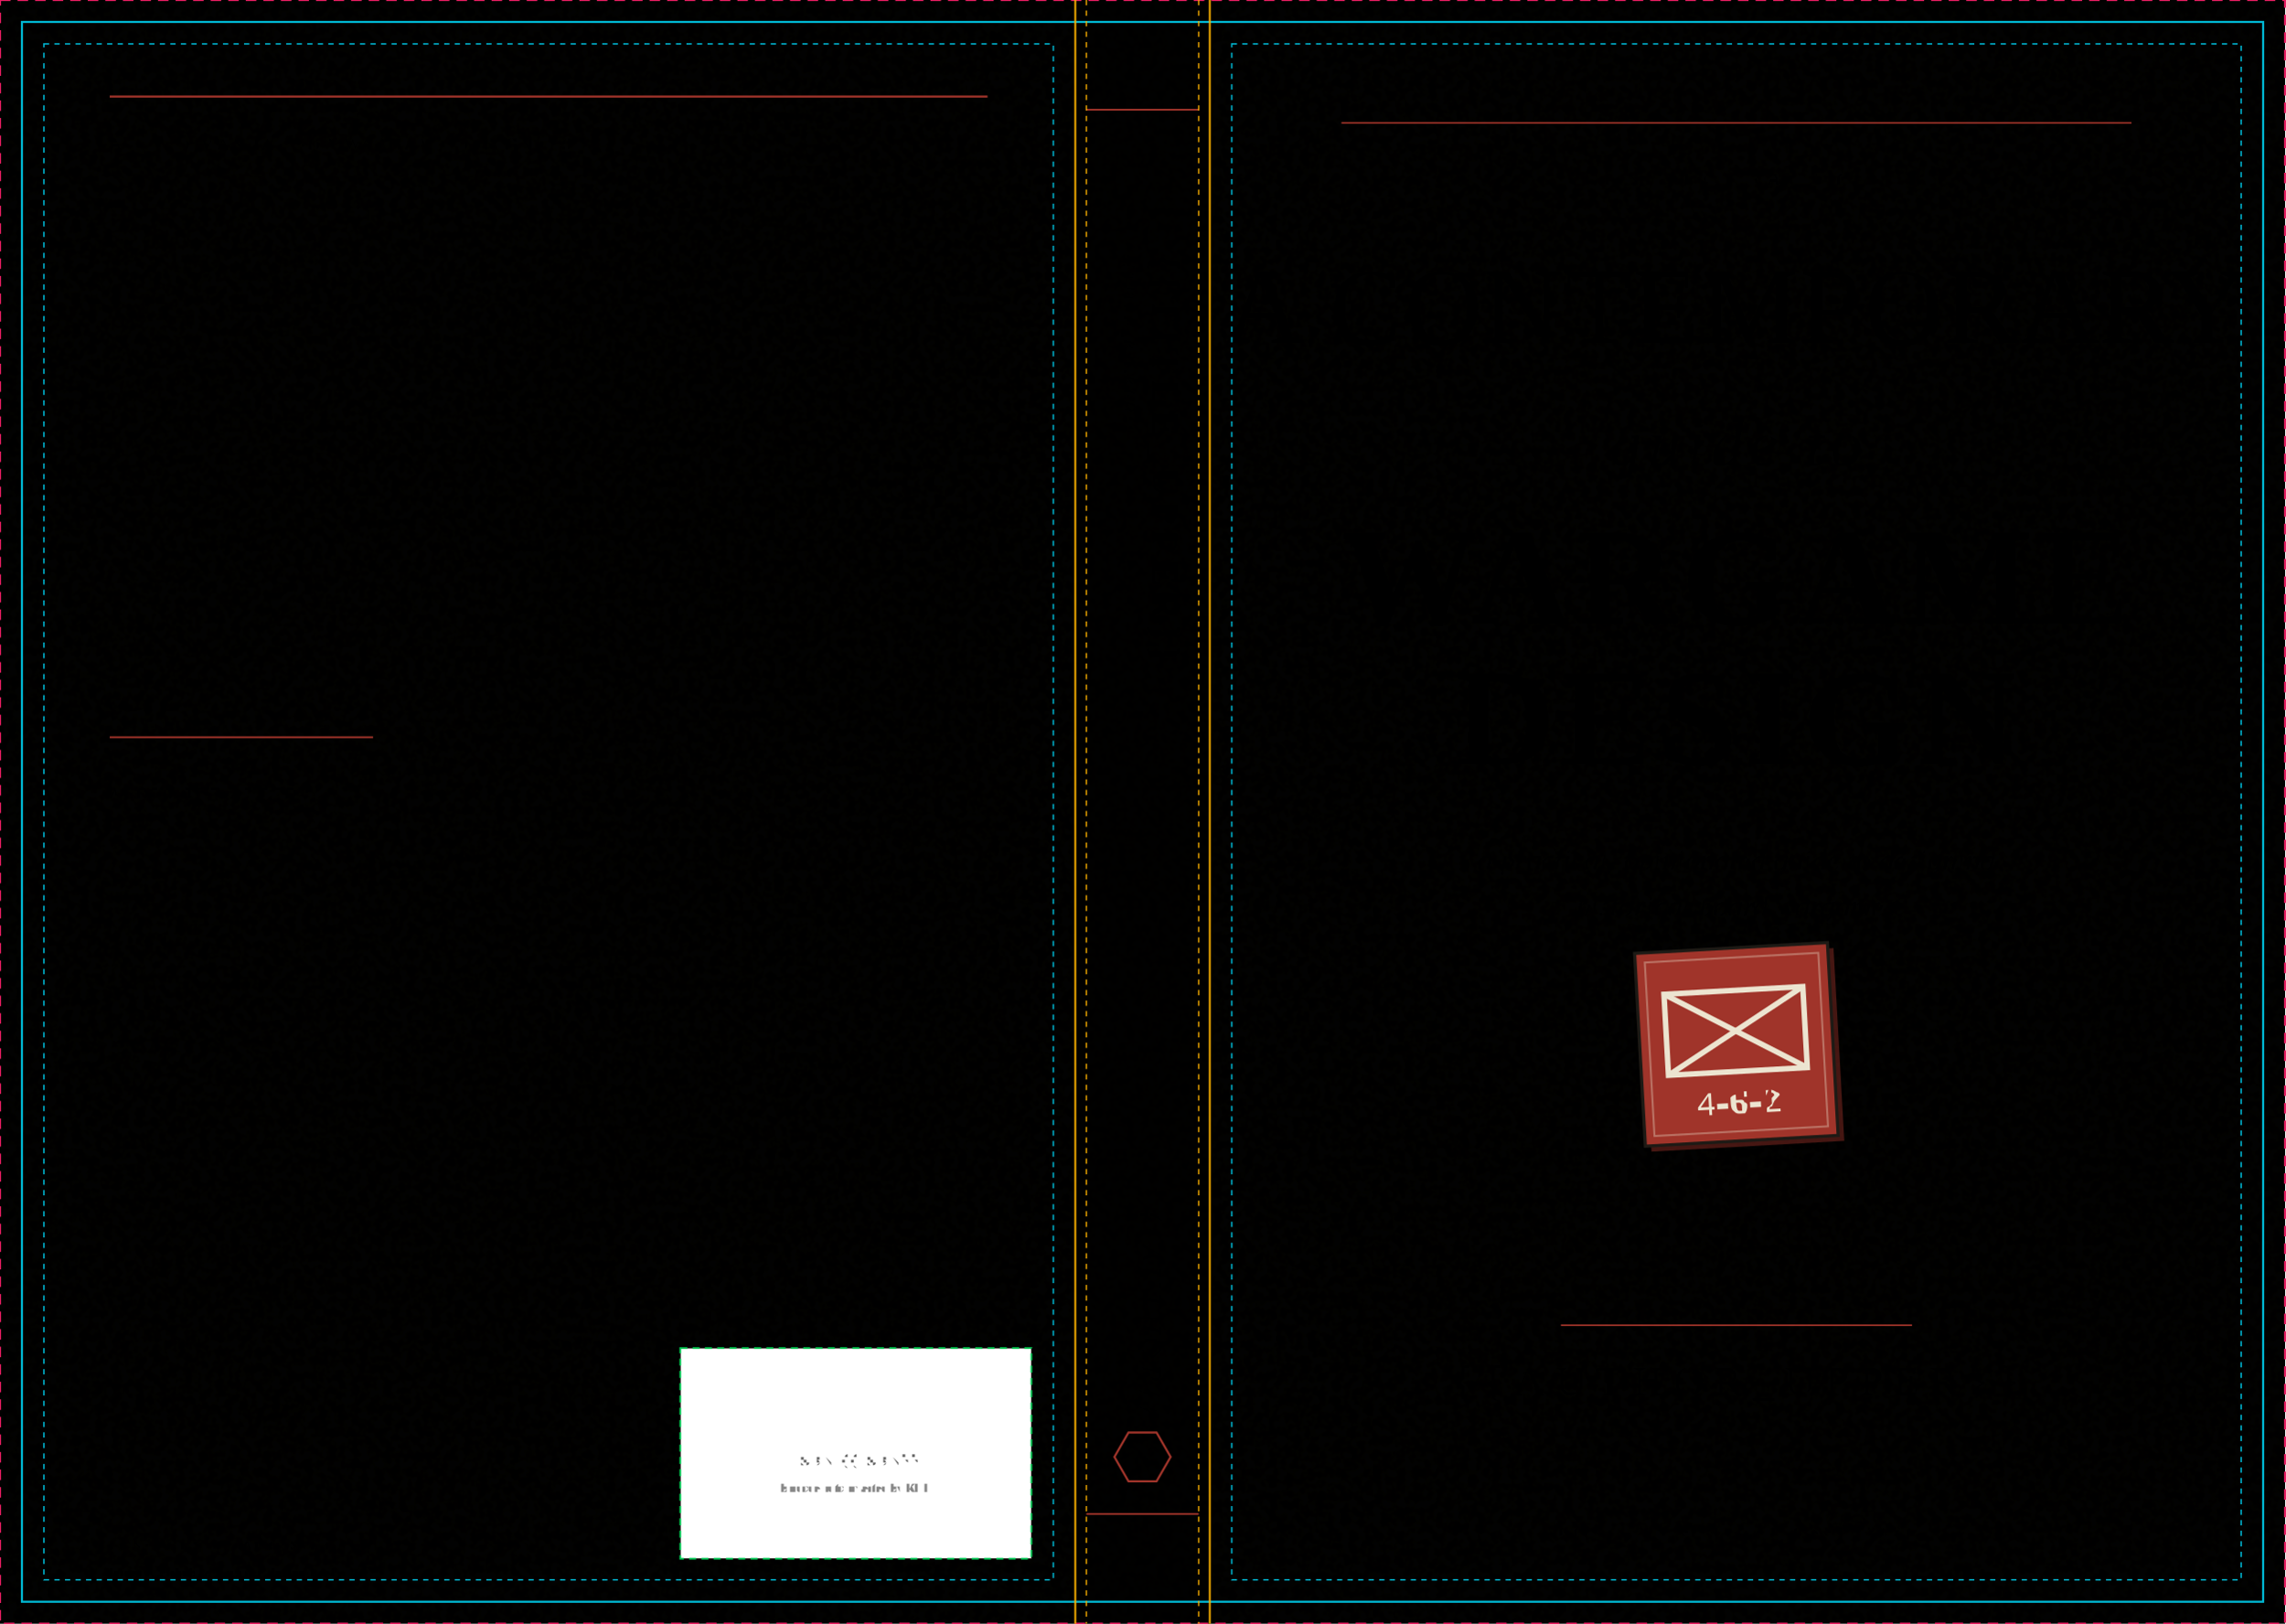
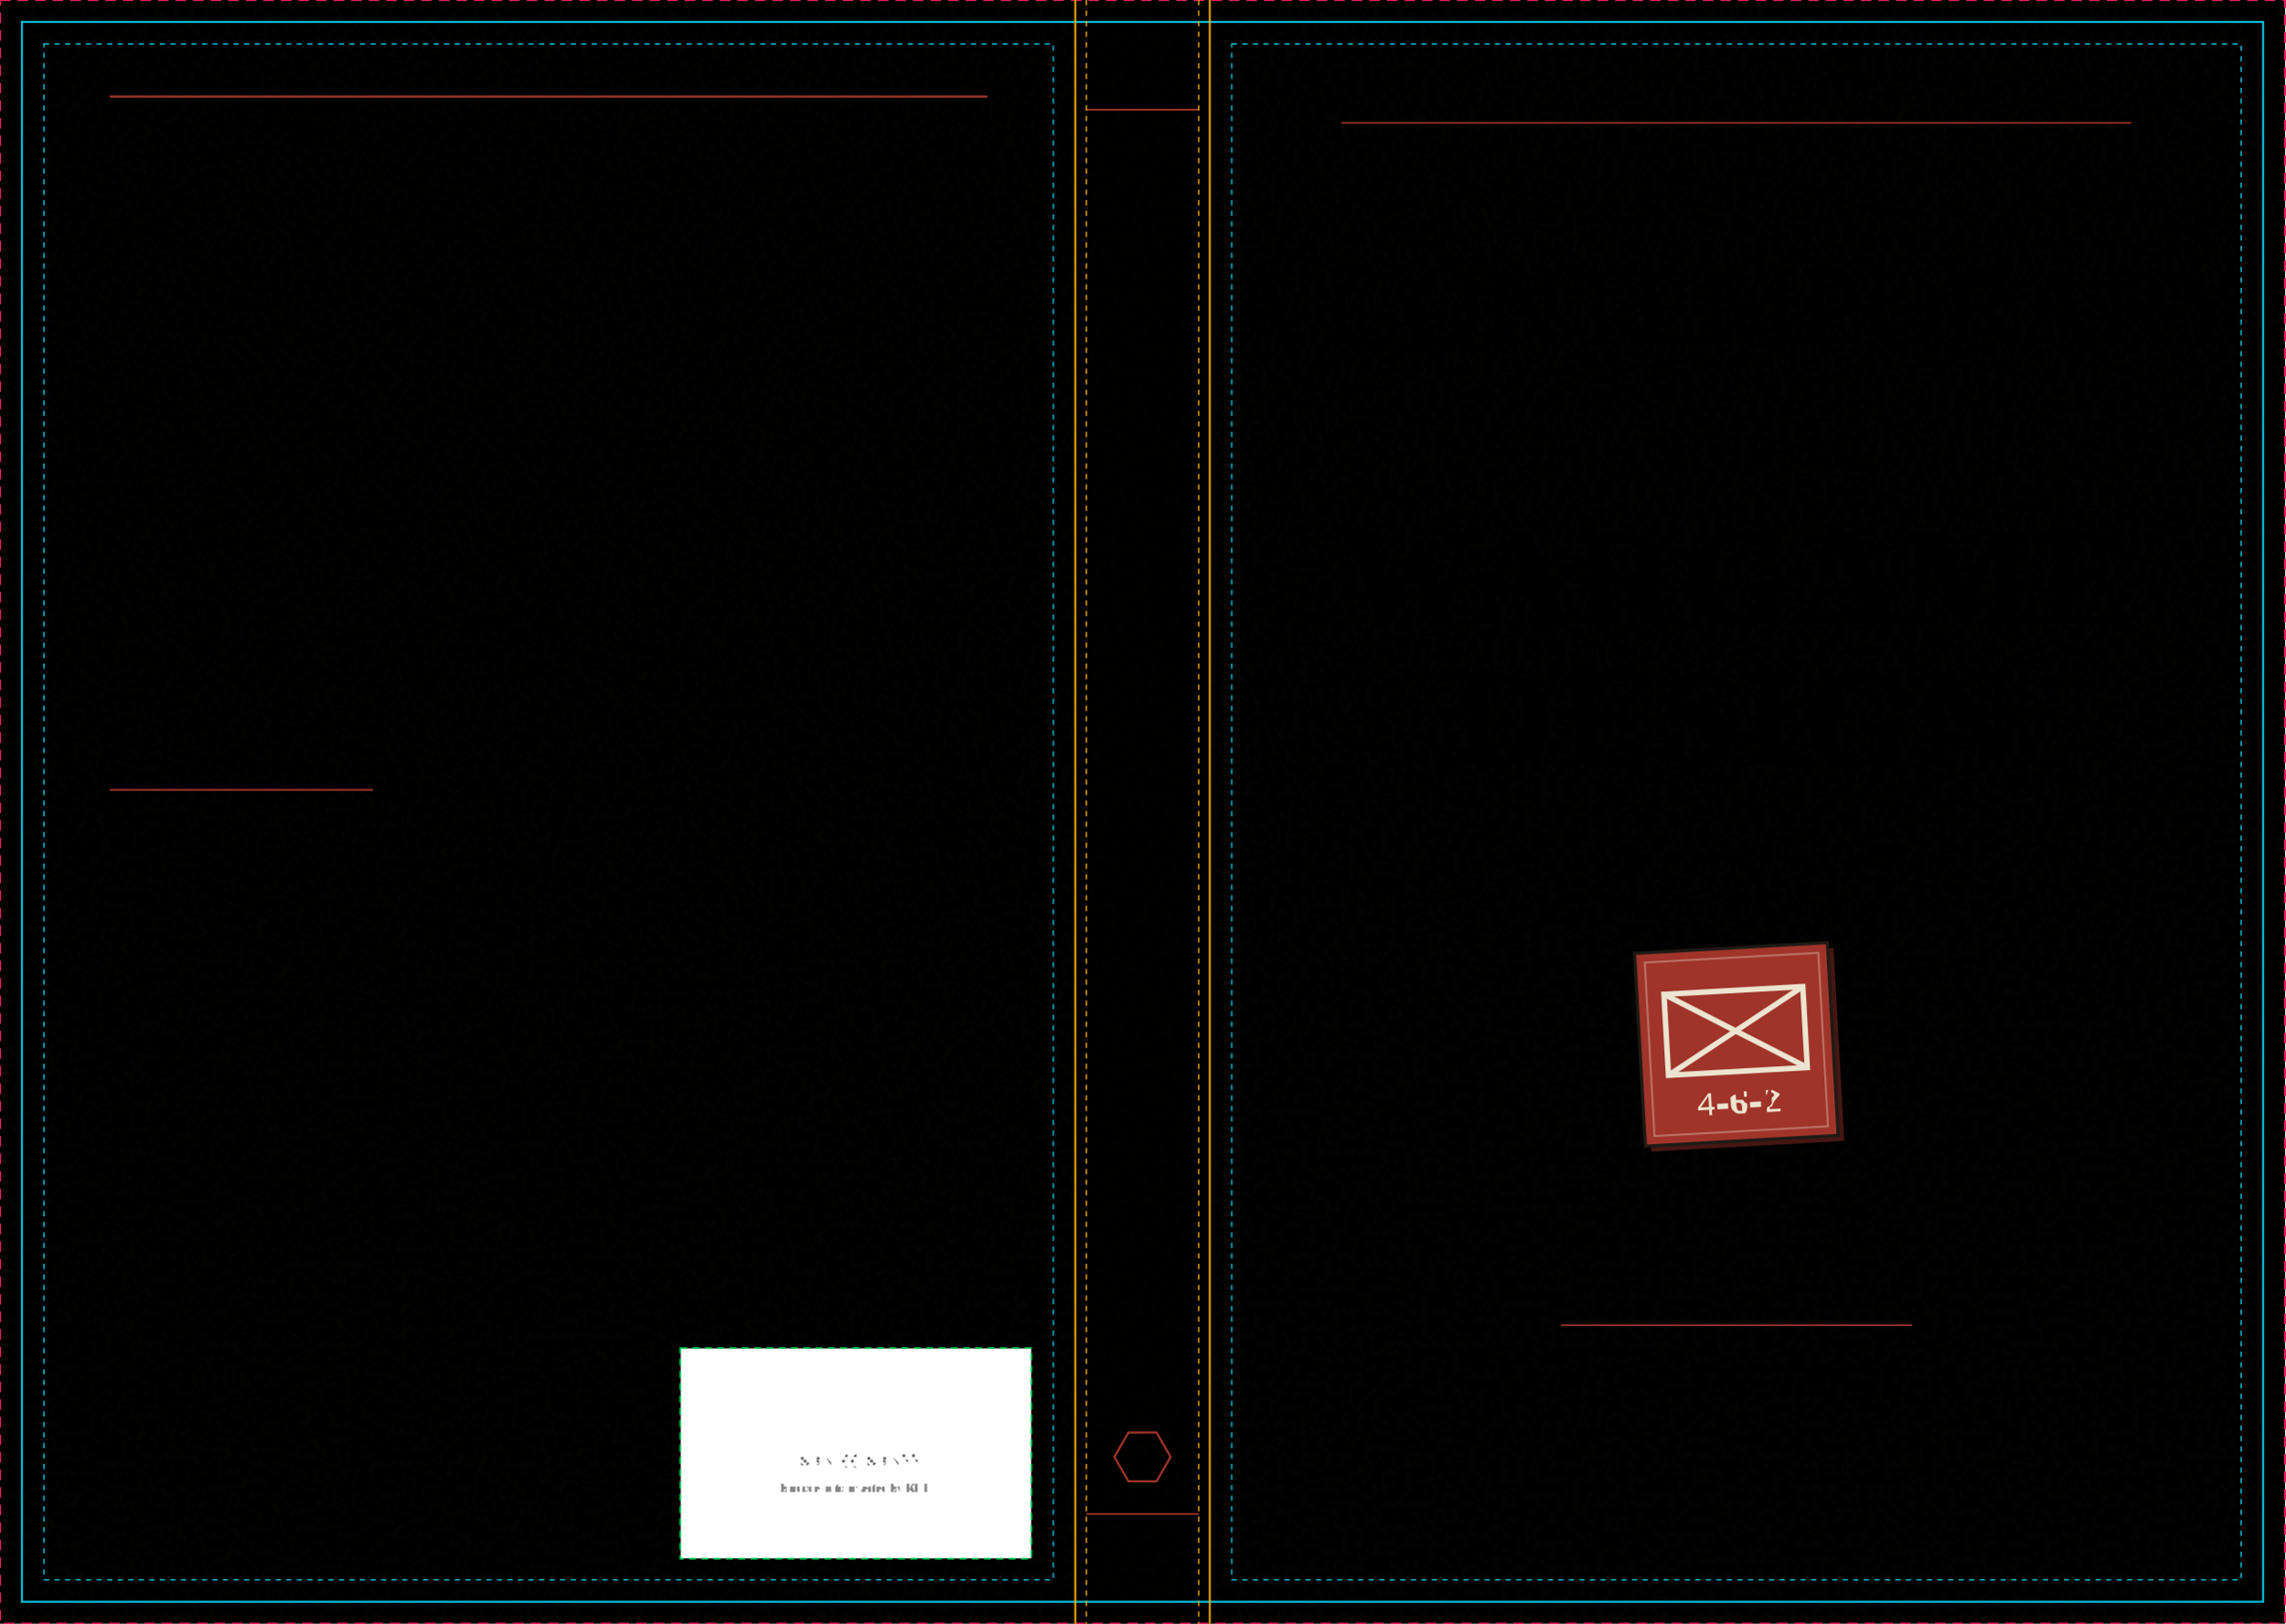
<svg xmlns="http://www.w3.org/2000/svg" width="13.016in" height="9.25in" viewBox="0 0 13.016 9.25">
  <defs>
    <filter id="paperGrain" x="0" y="0" width="100%" height="100%">
      <feTurbulence type="fractalNoise" baseFrequency="22" numOctaves="2" seed="3" />
      <feColorMatrix values="0 0 0 0 0.12  0 0 0 0 0.10  0 0 0 0 0.08  0 0 0 0.04 0" />
    </filter>
  </defs>
  <rect class="paper" width="13.016" height="9.25" />
  <rect width="13.016" height="9.25" filter="url(#paperGrain)" opacity="0.5" />
  <rect x="6.125" y="0" width="0.766" height="9.25" class="paper-dark" opacity="0.45" />
  <g id="back-cover">
    <line x1="0.625" y1="0.55" x2="5.625" y2="0.55" stroke="#A0342A" stroke-width="0.012" />
    <text class="mono accent" x="0.625" y="0.85" font-size="0.09" letter-spacing="0.02">A FIELD MANUAL FOR WARGAME DESIGNERS</text>
-     <line x1="0.625" y1="4.2" x2="2.125" y2="4.2" stroke="#A0342A" stroke-width="0.01" />
-     <text class="mono ink-muted" x="0.625" y="4.55" font-size="0.085" letter-spacing="0.02">ABOUT THE AUTHOR</text>
+     <line x1="0.625" y1="4.5" x2="2.125" y2="4.5" stroke="#A0342A" stroke-width="0.01" />
+     <text class="mono ink-muted" x="0.625" y="4.85" font-size="0.085" letter-spacing="0.02">ABOUT THE AUTHOR</text>
    <rect x="3.875" y="7.68" width="2.0" height="1.2" fill="#FFFFFF" stroke="#1E1A15" stroke-width="0.004" />
    <text class="mono" x="4.875" y="8.35" text-anchor="middle" font-size="0.08" letter-spacing="0.015" fill="#666">ISBN {{ISBN}}</text>
    <text class="mono" x="4.875" y="8.50" text-anchor="middle" font-size="0.07" fill="#888">barcode auto-inserted by KDP</text>
    <text class="mono ink-muted" x="0.625" y="8.83" font-size="0.072" letter-spacing="0.012">CONFLICT SIMULATIONS LLC</text>
    <text class="mono ink-muted" x="0.625" y="8.98" font-size="0.065" letter-spacing="0.006">lerugray.github.io/wargame-design-book</text>
  </g>
  <g id="spine">
    <line x1="6.188" y1="0.625" x2="6.828" y2="0.625" stroke="#A0342A" stroke-width="0.01" />
    <line x1="6.188" y1="8.625" x2="6.828" y2="8.625" stroke="#A0342A" stroke-width="0.01" />
    <g transform="translate(6.3978 1.45) rotate(90)">
      <text class="serif ink-muted" font-size="0.10" font-style="italic" letter-spacing="0.012">{{TITLE_KICKER}}</text>
    </g>
    <g transform="translate(6.5678 1.45) rotate(90)">
      <text class="serif ink" font-size="0.22" font-weight="600" letter-spacing="0.032">{{TITLE_UPPER}}</text>
    </g>
    <g transform="translate(6.50785 6.90) rotate(90)">
      <text class="serif accent" font-size="0.16" font-style="italic" letter-spacing="0.03">{{AUTHOR}}</text>
    </g>
    <g transform="translate(6.50785 8.30)">
      <polygon points="0.16,0 0.08,0.139 -0.08,0.139 -0.16,0 -0.08,-0.139 0.08,-0.139" fill="none" stroke="#A0342A" stroke-width="0.012" />
      <text class="mono accent" x="0" y="0.04" text-anchor="middle" font-size="0.07" font-weight="600">CS</text>
    </g>
  </g>
  <g id="front-cover">
    <line x1="7.641" y1="0.7" x2="12.141" y2="0.7" stroke="#A0342A" stroke-width="0.009" />
    <text class="mono accent" x="9.891" y="1.05" text-anchor="middle" font-size="0.10" letter-spacing="0.045">ON THE CRAFT OF</text>
    <text class="serif ink" x="9.891" y="1.95" text-anchor="middle" font-size="0.62" font-weight="500" letter-spacing="0.012">A CONTEMPORARY</text>
    <text class="serif ink" x="9.891" y="2.65" text-anchor="middle" font-size="0.38" font-style="italic" font-weight="400" letter-spacing="0.03">guide to</text>
    <text class="serif accent" x="9.891" y="3.55" text-anchor="middle" font-size="0.78" font-weight="600" letter-spacing="0.042">WARGAME</text>
    <text class="serif accent" x="9.891" y="4.35" text-anchor="middle" font-size="0.78" font-weight="600" letter-spacing="0.042">DESIGN</text>
    <text class="serif ink-muted" x="9.891" y="4.95" text-anchor="middle" font-size="0.155" font-style="italic" letter-spacing="0.006">a practical, opinionated guide to designing</text>
    <text class="serif ink-muted" x="9.891" y="5.22" text-anchor="middle" font-size="0.155" font-style="italic" letter-spacing="0.006">historical board wargames</text>
    <g id="counter" transform="translate(9.8907 5.95) rotate(-3.2)">
      <rect x="-0.517" y="-0.517" width="1.10" height="1.10" fill="#7E2820" opacity="0.55" />
      <rect x="-0.55" y="-0.55" width="1.10" height="1.10" fill="#A0342A" stroke="#1E1A15" stroke-width="0.018" />
      <rect x="-0.495" y="-0.495" width="0.99" height="0.99" fill="none" stroke="#ECE4D0" stroke-width="0.011" opacity="0.35" />
      <g transform="translate(0 -0.077)">
        <rect x="-0.396" y="-0.231" width="0.792" height="0.462" fill="none" stroke="#ECE4D0" stroke-width="0.031" />
        <line x1="-0.396" y1="-0.231" x2="0.396" y2="0.231" stroke="#ECE4D0" stroke-width="0.031" />
        <line x1="0.396" y1="-0.231" x2="-0.396" y2="0.231" stroke="#ECE4D0" stroke-width="0.031" />
      </g>
      <text class="mono" x="0" y="0.396" text-anchor="middle" font-size="0.198" font-weight="600" fill="#ECE4D0" letter-spacing="0.011">4-6-2</text>
    </g>
    <line x1="8.891" y1="7.55" x2="10.891" y2="7.55" stroke="#A0342A" stroke-width="0.009" />
    <text class="serif ink" x="9.891" y="7.95" text-anchor="middle" font-size="0.24" font-weight="500" letter-spacing="0.06">{{AUTHOR_UPPER}}</text>
    <text class="mono ink-muted" x="9.891" y="8.75" text-anchor="middle" font-size="0.075" letter-spacing="0.035">CONFLICT SIMULATIONS · 2026</text>
  </g>
  <g id="guides" opacity="1">
    <rect x="0" y="0" width="13.016" height="9.25" fill="none" stroke="#E91E63" stroke-width="0.012" stroke-dasharray="0.06 0.04" />
    <rect x="0.125" y="0.125" width="12.766" height="9.0" fill="none" stroke="#00B8D4" stroke-width="0.012" />
    <rect x="0.25" y="0.25" width="5.75" height="8.75" fill="none" stroke="#00B8D4" stroke-width="0.008" stroke-dasharray="0.03 0.03" />
    <rect x="7.016" y="0.25" width="5.75" height="8.75" fill="none" stroke="#00B8D4" stroke-width="0.008" stroke-dasharray="0.03 0.03" />
    <line x1="6.125" y1="0" x2="6.125" y2="9.25" stroke="#FFB300" stroke-width="0.01" />
    <line x1="6.891" y1="0" x2="6.891" y2="9.25" stroke="#FFB300" stroke-width="0.01" />
    <line x1="6.188" y1="0" x2="6.188" y2="9.25" stroke="#FFB300" stroke-width="0.007" stroke-dasharray="0.03 0.03" />
    <line x1="6.828" y1="0" x2="6.828" y2="9.25" stroke="#FFB300" stroke-width="0.007" stroke-dasharray="0.03 0.03" />
    <rect x="3.875" y="7.68" width="2.0" height="1.2" fill="none" stroke="#00C853" stroke-width="0.01" stroke-dasharray="0.04 0.03" />
  </g>
</svg>
